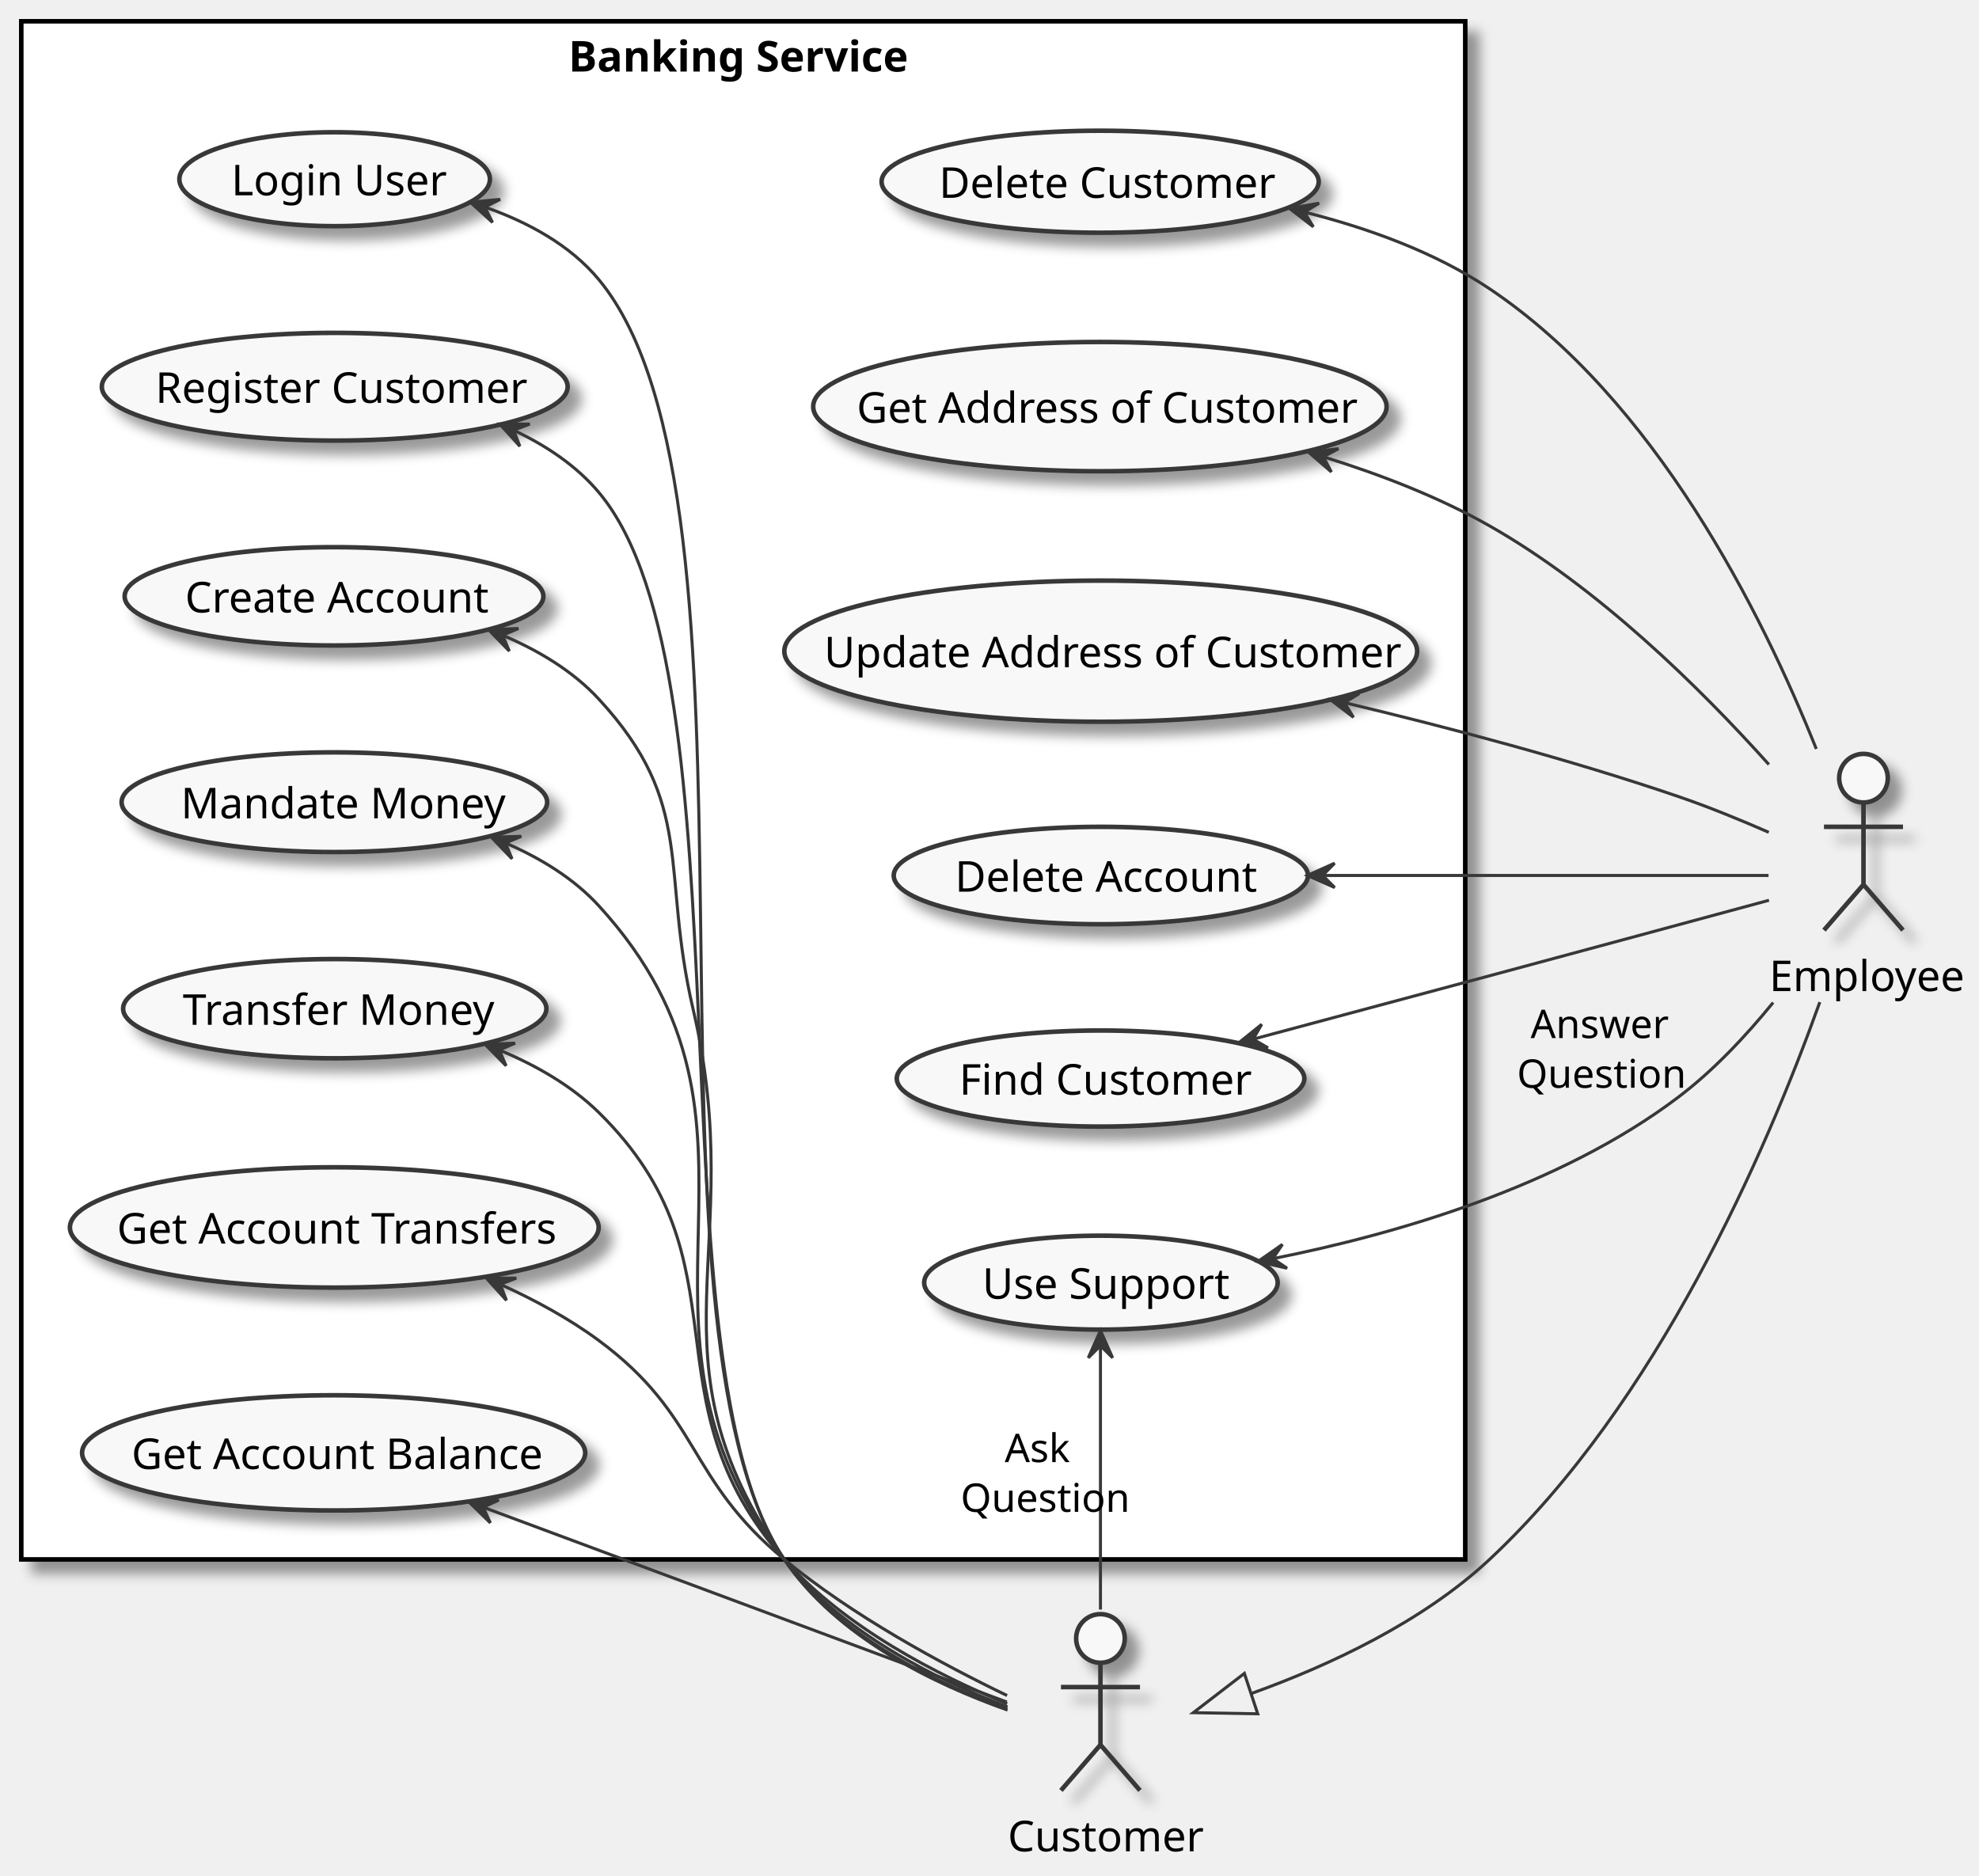
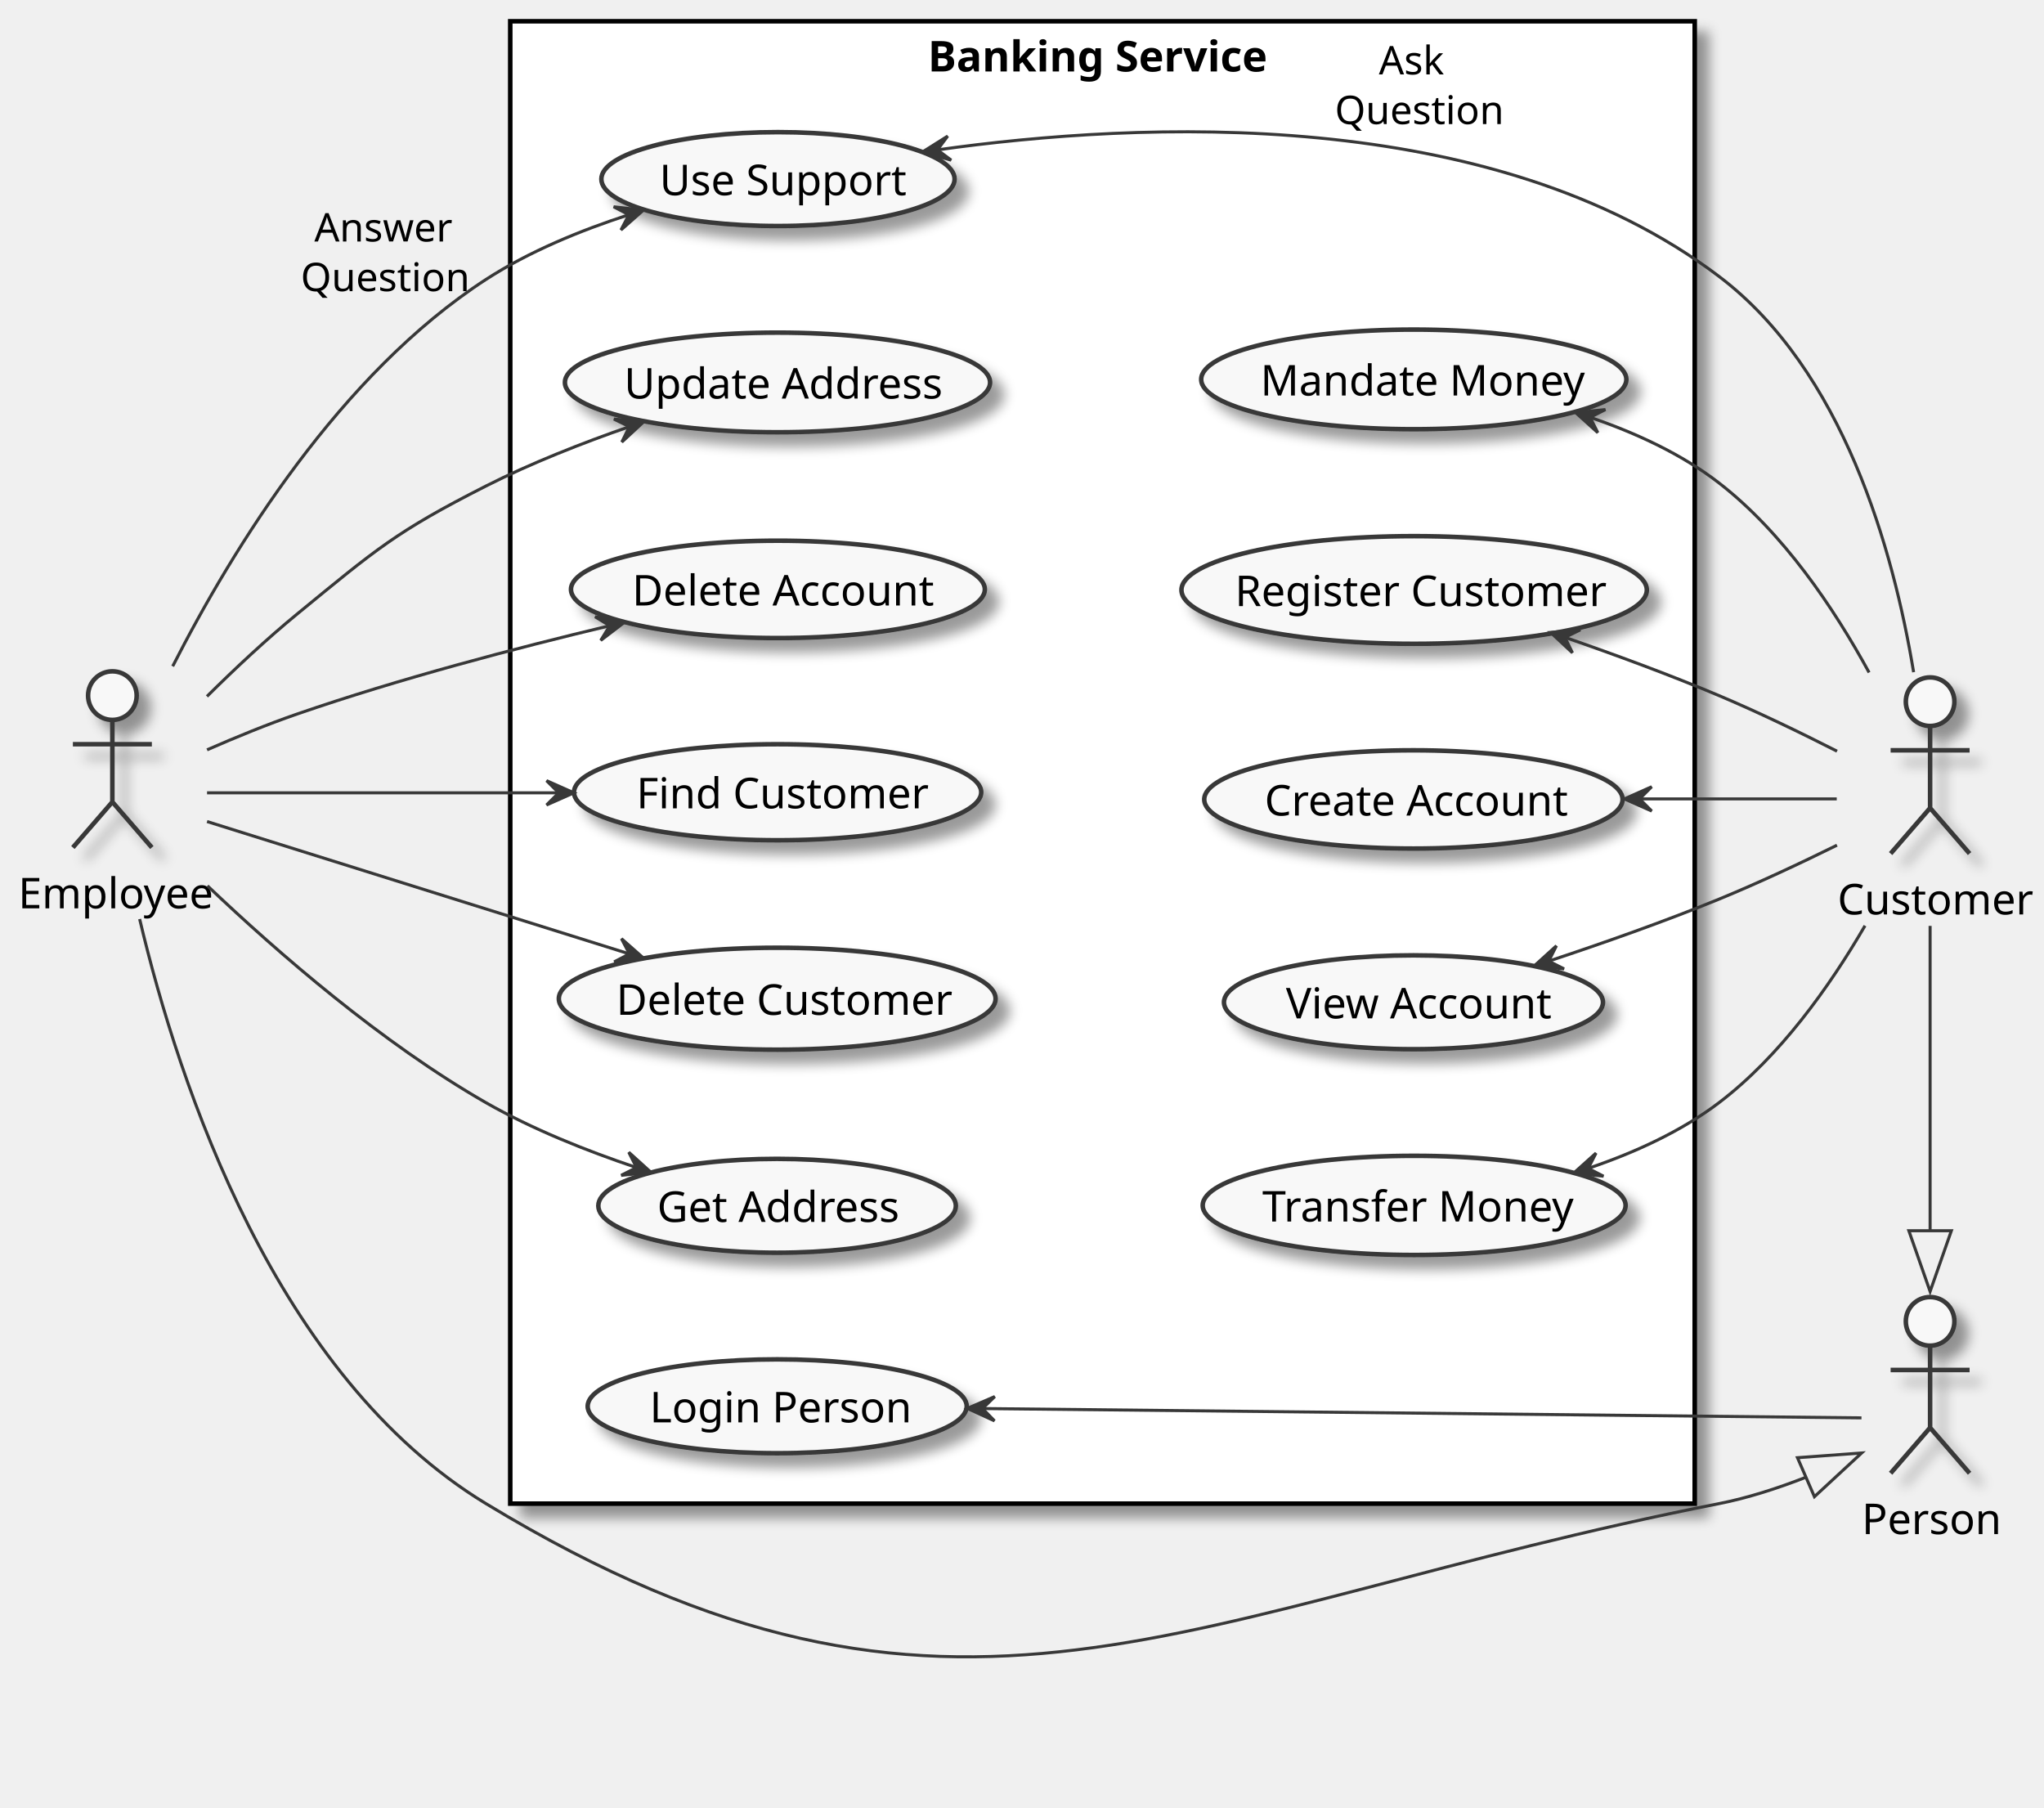
- <svg xmlns="http://www.w3.org/2000/svg" contentScriptType="application/ecmascript" contentStyleType="text/css" height="617px" preserveAspectRatio="none" style="width:651px;height:617px;" version="1.1" viewBox="0 0 651 617" width="651px" zoomAndPan="magnify">
+ <svg xmlns="http://www.w3.org/2000/svg" contentScriptType="application/ecmascript" contentStyleType="text/css" height="595px" preserveAspectRatio="none" style="width:673px;height:595px;" version="1.1" viewBox="0 0 673 595" width="673px" zoomAndPan="magnify">
  <defs>
-     <filter height="300%" id="f10r1d7krn8snt" width="300%" x="-1" y="-1">
+     <filter height="300%" id="f842w9m0opkwj" width="300%" x="-1" y="-1">
      <feGaussianBlur result="blurOut" stdDeviation="2.0" />
      <feColorMatrix in="blurOut" result="blurOut2" type="matrix" values="0 0 0 0 0 0 0 0 0 0 0 0 0 0 0 0 0 0 .4 0" />
      <feOffset dx="4.0" dy="4.0" in="blurOut2" result="blurOut3" />
      <feBlend in="SourceGraphic" in2="blurOut3" mode="normal" />
    </filter>
  </defs>
  <g>
-     <rect fill="#FFFFFF" filter="url(#f10r1d7krn8snt)" height="506" style="stroke: #000000; stroke-width: 1.5;" width="475" x="7" y="7" />
-     <text fill="#000000" font-family="sans-serif" font-size="14" font-weight="bold" lengthAdjust="spacingAndGlyphs" textLength="115" x="187" y="23.533">Banking Service</text>
-     <ellipse cx="109.872" cy="196.174" fill="#F8F8F8" filter="url(#f10r1d7krn8snt)" rx="68.872" ry="16.174" style="stroke: #383838; stroke-width: 1.5;" />
-     <text fill="#000000" font-family="sans-serif" font-size="14" lengthAdjust="spacingAndGlyphs" textLength="98" x="60.872" y="201.479">Create Account</text>
-     <ellipse cx="362.034" cy="354.807" fill="#F8F8F8" filter="url(#f10r1d7krn8snt)" rx="67.034" ry="15.807" style="stroke: #383838; stroke-width: 1.5;" />
-     <text fill="#000000" font-family="sans-serif" font-size="14" lengthAdjust="spacingAndGlyphs" textLength="93" x="315.534" y="360.111">Find Customer</text>
-     <ellipse cx="361.899" cy="59.78" fill="#F8F8F8" filter="url(#f10r1d7krn8snt)" rx="71.899" ry="16.78" style="stroke: #383838; stroke-width: 1.5;" />
-     <text fill="#000000" font-family="sans-serif" font-size="14" lengthAdjust="spacingAndGlyphs" textLength="106" x="308.899" y="65.085">Delete Customer</text>
-     <ellipse cx="361.813" cy="133.763" fill="#F8F8F8" filter="url(#f10r1d7krn8snt)" rx="94.313" ry="21.263" style="stroke: #383838; stroke-width: 1.5;" />
-     <text fill="#000000" font-family="sans-serif" font-size="14" lengthAdjust="spacingAndGlyphs" textLength="160" x="281.813" y="139.067">Get Address of Customer</text>
-     <ellipse cx="362.089" cy="214.218" fill="#F8F8F8" filter="url(#f10r1d7krn8snt)" rx="104.089" ry="23.218" style="stroke: #383838; stroke-width: 1.5;" />
-     <text fill="#000000" font-family="sans-serif" font-size="14" lengthAdjust="spacingAndGlyphs" textLength="182" x="271.089" y="219.523">Update Address of Customer</text>
-     <ellipse cx="109.995" cy="263.899" fill="#F8F8F8" filter="url(#f10r1d7krn8snt)" rx="69.995" ry="16.399" style="stroke: #383838; stroke-width: 1.5;" />
-     <text fill="#000000" font-family="sans-serif" font-size="14" lengthAdjust="spacingAndGlyphs" textLength="101" x="59.495" y="269.204">Mandate Money</text>
-     <ellipse cx="362.131" cy="288.026" fill="#F8F8F8" filter="url(#f10r1d7krn8snt)" rx="68.131" ry="16.026" style="stroke: #383838; stroke-width: 1.5;" />
-     <text fill="#000000" font-family="sans-serif" font-size="14" lengthAdjust="spacingAndGlyphs" textLength="96" x="314.131" y="293.331">Delete Account</text>
-     <ellipse cx="110.083" cy="58.952" fill="#F8F8F8" filter="url(#f10r1d7krn8snt)" rx="51.083" ry="15.452" style="stroke: #383838; stroke-width: 1.5;" />
-     <text fill="#000000" font-family="sans-serif" font-size="14" lengthAdjust="spacingAndGlyphs" textLength="68" x="76.083" y="64.256">Login User</text>
-     <ellipse cx="362.154" cy="421.952" fill="#F8F8F8" filter="url(#f10r1d7krn8snt)" rx="58.154" ry="15.452" style="stroke: #383838; stroke-width: 1.5;" />
-     <text fill="#000000" font-family="sans-serif" font-size="14" lengthAdjust="spacingAndGlyphs" textLength="78" x="323.154" y="427.256">Use Support</text>
-     <ellipse cx="110.119" cy="331.824" fill="#F8F8F8" filter="url(#f10r1d7krn8snt)" rx="69.619" ry="16.324" style="stroke: #383838; stroke-width: 1.5;" />
-     <text fill="#000000" font-family="sans-serif" font-size="14" lengthAdjust="spacingAndGlyphs" textLength="100" x="60.119" y="337.128">Transfer Money</text>
-     <ellipse cx="109.966" cy="403.793" fill="#F8F8F8" filter="url(#f10r1d7krn8snt)" rx="86.966" ry="19.793" style="stroke: #383838; stroke-width: 1.5;" />
-     <text fill="#000000" font-family="sans-serif" font-size="14" lengthAdjust="spacingAndGlyphs" textLength="143" x="38.466" y="409.098">Get Account Transfers</text>
-     <ellipse cx="109.752" cy="477.95" fill="#F8F8F8" filter="url(#f10r1d7krn8snt)" rx="82.752" ry="18.95" style="stroke: #383838; stroke-width: 1.5;" />
-     <text fill="#000000" font-family="sans-serif" font-size="14" lengthAdjust="spacingAndGlyphs" textLength="133" x="43.252" y="483.255">Get Account Balance</text>
-     <ellipse cx="110.114" cy="127.223" fill="#F8F8F8" filter="url(#f10r1d7krn8snt)" rx="76.614" ry="17.723" style="stroke: #383838; stroke-width: 1.5;" />
-     <text fill="#000000" font-family="sans-serif" font-size="14" lengthAdjust="spacingAndGlyphs" textLength="118" x="51.114" y="132.528">Register Customer</text>
-     <ellipse cx="362" cy="539" fill="#F8F8F8" filter="url(#f10r1d7krn8snt)" rx="8" ry="8" style="stroke: #383838; stroke-width: 1.5;" />
-     <path d="M362,547 L362,574 M349,555 L375,555 M362,574 L349,589 M362,574 L375,589 " fill="none" filter="url(#f10r1d7krn8snt)" style="stroke: #383838; stroke-width: 1.5;" />
-     <text fill="#000000" font-family="sans-serif" font-size="14" lengthAdjust="spacingAndGlyphs" textLength="61" x="331.5" y="609.033">Customer</text>
-     <ellipse cx="613" cy="256" fill="#F8F8F8" filter="url(#f10r1d7krn8snt)" rx="8" ry="8" style="stroke: #383838; stroke-width: 1.5;" />
-     <path d="M613,264 L613,291 M600,272 L626,272 M613,291 L600,306 M613,291 L626,306 " fill="none" filter="url(#f10r1d7krn8snt)" style="stroke: #383838; stroke-width: 1.5;" />
-     <text fill="#000000" font-family="sans-serif" font-size="14" lengthAdjust="spacingAndGlyphs" textLength="62" x="582" y="326.033">Employee</text>
-     <path d="M411.78,557.06 C437.41,547.83 467.98,533.56 490,513 C545.21,461.44 580.89,379.14 598.64,329.66 " fill="none" id="c-backto-e" style="stroke: #383838; stroke-width: 1.0;" />
-     <polygon fill="none" points="413.73,563.79,392.54,563.42,409.34,550.5,413.73,563.79" style="stroke: #383838; stroke-width: 1.0;" />
-     <path d="M165.35,208.99 C177.05,213.94 188.45,220.72 197,230 C229.11,264.84 217.21,285.86 228,332 C246.56,411.4 211.21,446.22 258,513 C275.54,538.04 307.56,553.58 331.26,562.2 " fill="none" id="uc11-backto-c" style="stroke: #383838; stroke-width: 1.0;" />
-     <polygon fill="#383838" points="160.68,207.12,167.543,214.184,165.32,208.982,170.522,206.759,160.68,207.12" style="stroke: #383838; stroke-width: 1.0;" />
-     <path d="M166.49,277.41 C177.81,282.32 188.75,288.98 197,298 C264.03,371.3 196.94,434.66 258,513 C276.67,536.96 308.18,552.6 331.44,561.53 " fill="none" id="uc16-backto-c" style="stroke: #383838; stroke-width: 1.0;" />
-     <polygon fill="#383838" points="161.63,275.41,168.437,282.528,166.256,277.309,171.475,275.127,161.63,275.41" style="stroke: #383838; stroke-width: 1.0;" />
-     <path d="M581.92,296.16 C557.23,302.85 521.36,312.56 490,321 C464.38,327.89 435.85,335.54 412.32,341.83 " fill="none" id="e-to-uc12" style="stroke: #383838; stroke-width: 1.0;" />
-     <polygon fill="#383838" points="407.38,343.15,417.106,344.7,412.212,341.863,415.048,336.969,407.38,343.15" style="stroke: #383838; stroke-width: 1.0;" />
-     <path d="M597.48,246.38 C579.53,201.48 544.51,131.51 490,95 C471.97,82.92 449.86,74.99 429.16,69.79 " fill="none" id="e-to-uc13" style="stroke: #383838; stroke-width: 1.0;" />
-     <polygon fill="#383838" points="424.22,68.59,432.015,74.61,429.077,69.776,433.912,66.838,424.22,68.59" style="stroke: #383838; stroke-width: 1.0;" />
-     <path d="M581.87,251.49 C559.08,226.09 525.69,193.26 490,173 C473.32,163.53 454.07,156.1 435.68,150.38 " fill="none" id="e-to-uc14" style="stroke: #383838; stroke-width: 1.0;" />
-     <polygon fill="#383838" points="430.52,148.81,437.965,155.258,435.303,150.266,440.295,147.605,430.52,148.81" style="stroke: #383838; stroke-width: 1.0;" />
-     <path d="M581.85,273.81 C572.41,269.68 561.88,265.37 552,262 C516.58,249.91 476.5,239.31 442.39,231.17 " fill="none" id="e-to-uc15" style="stroke: #383838; stroke-width: 1.0;" />
-     <polygon fill="#383838" points="437.4,229.99,445.228,235.967,442.264,231.149,447.082,228.185,437.4,229.99" style="stroke: #383838; stroke-width: 1.0;" />
-     <path d="M581.77,288 C545.64,288 483.99,288 435.32,288 " fill="none" id="e-to-uc17" style="stroke: #383838; stroke-width: 1.0;" />
-     <polygon fill="#383838" points="430.05,288,439.061,291.974,435.05,287.986,439.038,283.974,430.05,288" style="stroke: #383838; stroke-width: 1.0;" />
-     <path d="M159.83,68.23 C173.68,73.12 187.55,80.59 197,92 C257.31,164.8 205.51,434.38 258,513 C275.09,538.6 307.52,554.11 331.44,562.57 " fill="none" id="uc21-backto-c" style="stroke: #383838; stroke-width: 1.0;" />
-     <polygon fill="#383838" points="154.73,66.54,162.015,73.168,159.476,68.113,164.531,65.574,154.73,66.54" style="stroke: #383838; stroke-width: 1.0;" />
-     <path d="M362,442.78 C362,465.14 362,501.27 362,529.5 " fill="none" id="uc31-backto-c" style="stroke: #383838; stroke-width: 1.0;" />
-     <polygon fill="#383838" points="362,437.68,358,446.68,362,442.68,366,446.68,362,437.68" style="stroke: #383838; stroke-width: 1.0;" />
-     <text fill="#000000" font-family="sans-serif" font-size="13" lengthAdjust="spacingAndGlyphs" textLength="23" x="330.5" y="480.995">Ask</text>
-     <text fill="#000000" font-family="sans-serif" font-size="13" lengthAdjust="spacingAndGlyphs" textLength="52" x="316" y="497.347">Question</text>
-     <path d="M583.28,329.81 C574.21,340.96 563.52,352.3 552,361 C513.03,390.43 459.32,405.97 419.12,413.98 " fill="none" id="e-to-uc31" style="stroke: #383838; stroke-width: 1.0;" />
-     <polygon fill="#383838" points="413.79,415.01,423.389,417.216,418.698,414.054,421.859,409.363,413.79,415.01" style="stroke: #383838; stroke-width: 1.0;" />
-     <text fill="#000000" font-family="sans-serif" font-size="13" lengthAdjust="spacingAndGlyphs" textLength="43" x="503.5" y="341.495">Answer</text>
-     <text fill="#000000" font-family="sans-serif" font-size="13" lengthAdjust="spacingAndGlyphs" textLength="52" x="499" y="357.847">Question</text>
-     <path d="M164.31,345.45 C176.17,350.39 187.9,357.06 197,366 C247.44,415.59 211.06,460.09 258,513 C277.88,535.41 308.59,551.13 331.31,560.49 " fill="none" id="uc41-backto-c" style="stroke: #383838; stroke-width: 1.0;" />
-     <polygon fill="#383838" points="159.59,343.57,166.479,350.608,164.237,345.415,169.431,343.173,159.59,343.57" style="stroke: #383838; stroke-width: 1.0;" />
-     <path d="M164.77,422.59 C175.95,427.67 187.28,433.81 197,441 C230.71,465.95 225.66,486.29 258,513 C280.47,531.56 309.7,547.37 331.28,557.78 " fill="none" id="uc42-backto-c" style="stroke: #383838; stroke-width: 1.0;" />
-     <polygon fill="#383838" points="159.99,420.47,166.594,427.777,164.56,422.498,169.839,420.464,159.99,420.47" style="stroke: #383838; stroke-width: 1.0;" />
-     <path d="M159.1,495.89 C209.96,514.81 288.62,544.08 331.19,559.91 " fill="none" id="uc43-backto-c" style="stroke: #383838; stroke-width: 1.0;" />
-     <polygon fill="#383838" points="154.26,494.09,161.301,500.977,158.946,495.833,164.09,493.478,154.26,494.09" style="stroke: #383838; stroke-width: 1.0;" />
-     <path d="M169.24,141.67 C179.71,146.62 189.63,153.22 197,162 C247.93,222.61 213.26,447.69 258,513 C275.28,538.23 307.34,553.74 331.12,562.29 " fill="none" id="uc44-backto-c" style="stroke: #383838; stroke-width: 1.0;" />
-     <polygon fill="#383838" points="164.4,139.5,171.004,146.807,168.97,141.528,174.249,139.494,164.4,139.5" style="stroke: #383838; stroke-width: 1.0;" />
+     <rect fill="#FFFFFF" filter="url(#f842w9m0opkwj)" height="488" style="stroke: #000000; stroke-width: 1.5;" width="390" x="168" y="7" />
+     <text fill="#000000" font-family="sans-serif" font-size="14" font-weight="bold" lengthAdjust="spacingAndGlyphs" textLength="115" x="305.5" y="23.533">Banking Service</text>
+     <ellipse cx="465.372" cy="263.174" fill="#F8F8F8" filter="url(#f842w9m0opkwj)" rx="68.872" ry="16.174" style="stroke: #383838; stroke-width: 1.5;" />
+     <text fill="#000000" font-family="sans-serif" font-size="14" lengthAdjust="spacingAndGlyphs" textLength="98" x="416.372" y="268.479">Create Account</text>
+     <ellipse cx="256.034" cy="260.807" fill="#F8F8F8" filter="url(#f842w9m0opkwj)" rx="67.034" ry="15.807" style="stroke: #383838; stroke-width: 1.5;" />
+     <text fill="#000000" font-family="sans-serif" font-size="14" lengthAdjust="spacingAndGlyphs" textLength="93" x="209.534" y="266.111">Find Customer</text>
+     <ellipse cx="255.899" cy="328.78" fill="#F8F8F8" filter="url(#f842w9m0opkwj)" rx="71.899" ry="16.78" style="stroke: #383838; stroke-width: 1.5;" />
+     <text fill="#000000" font-family="sans-serif" font-size="14" lengthAdjust="spacingAndGlyphs" textLength="106" x="202.899" y="334.084">Delete Customer</text>
+     <ellipse cx="255.861" cy="396.952" fill="#F8F8F8" filter="url(#f842w9m0opkwj)" rx="58.861" ry="15.452" style="stroke: #383838; stroke-width: 1.5;" />
+     <text fill="#000000" font-family="sans-serif" font-size="14" lengthAdjust="spacingAndGlyphs" textLength="79" x="216.361" y="402.256">Get Address</text>
+     <ellipse cx="255.995" cy="125.899" fill="#F8F8F8" filter="url(#f842w9m0opkwj)" rx="69.995" ry="16.399" style="stroke: #383838; stroke-width: 1.5;" />
+     <text fill="#000000" font-family="sans-serif" font-size="14" lengthAdjust="spacingAndGlyphs" textLength="101" x="205.495" y="131.204">Update Address</text>
+     <ellipse cx="465.495" cy="124.899" fill="#F8F8F8" filter="url(#f842w9m0opkwj)" rx="69.995" ry="16.399" style="stroke: #383838; stroke-width: 1.5;" />
+     <text fill="#000000" font-family="sans-serif" font-size="14" lengthAdjust="spacingAndGlyphs" textLength="101" x="414.995" y="130.204">Mandate Money</text>
+     <ellipse cx="256.131" cy="194.026" fill="#F8F8F8" filter="url(#f842w9m0opkwj)" rx="68.131" ry="16.026" style="stroke: #383838; stroke-width: 1.5;" />
+     <text fill="#000000" font-family="sans-serif" font-size="14" lengthAdjust="spacingAndGlyphs" textLength="96" x="208.131" y="199.331">Delete Account</text>
+     <ellipse cx="255.897" cy="462.952" fill="#F8F8F8" filter="url(#f842w9m0opkwj)" rx="62.397" ry="15.452" style="stroke: #383838; stroke-width: 1.5;" />
+     <text fill="#000000" font-family="sans-serif" font-size="14" lengthAdjust="spacingAndGlyphs" textLength="84" x="213.897" y="468.256">Login Person</text>
+     <ellipse cx="256.154" cy="58.952" fill="#F8F8F8" filter="url(#f842w9m0opkwj)" rx="58.154" ry="15.452" style="stroke: #383838; stroke-width: 1.5;" />
+     <text fill="#000000" font-family="sans-serif" font-size="14" lengthAdjust="spacingAndGlyphs" textLength="78" x="217.154" y="64.256">Use Support</text>
+     <ellipse cx="465.619" cy="396.824" fill="#F8F8F8" filter="url(#f842w9m0opkwj)" rx="69.619" ry="16.324" style="stroke: #383838; stroke-width: 1.5;" />
+     <text fill="#000000" font-family="sans-serif" font-size="14" lengthAdjust="spacingAndGlyphs" textLength="100" x="415.619" y="402.128">Transfer Money</text>
+     <ellipse cx="465.397" cy="329.952" fill="#F8F8F8" filter="url(#f842w9m0opkwj)" rx="62.397" ry="15.452" style="stroke: #383838; stroke-width: 1.5;" />
+     <text fill="#000000" font-family="sans-serif" font-size="14" lengthAdjust="spacingAndGlyphs" textLength="84" x="423.397" y="335.256">View Account</text>
+     <ellipse cx="465.614" cy="194.223" fill="#F8F8F8" filter="url(#f842w9m0opkwj)" rx="76.614" ry="17.723" style="stroke: #383838; stroke-width: 1.5;" />
+     <text fill="#000000" font-family="sans-serif" font-size="14" lengthAdjust="spacingAndGlyphs" textLength="118" x="406.614" y="199.528">Register Customer</text>
+     <ellipse cx="635.5" cy="435" fill="#F8F8F8" filter="url(#f842w9m0opkwj)" rx="8" ry="8" style="stroke: #383838; stroke-width: 1.5;" />
+     <path d="M635.5,443 L635.5,470 M622.5,451 L648.5,451 M635.5,470 L622.5,485 M635.5,470 L648.5,485 " fill="none" filter="url(#f842w9m0opkwj)" style="stroke: #383838; stroke-width: 1.5;" />
+     <text fill="#000000" font-family="sans-serif" font-size="14" lengthAdjust="spacingAndGlyphs" textLength="45" x="613" y="505.033">Person</text>
+     <ellipse cx="635.5" cy="231" fill="#F8F8F8" filter="url(#f842w9m0opkwj)" rx="8" ry="8" style="stroke: #383838; stroke-width: 1.5;" />
+     <path d="M635.5,239 L635.5,266 M622.5,247 L648.5,247 M635.5,266 L622.5,281 M635.5,266 L648.5,281 " fill="none" filter="url(#f842w9m0opkwj)" style="stroke: #383838; stroke-width: 1.5;" />
+     <text fill="#000000" font-family="sans-serif" font-size="14" lengthAdjust="spacingAndGlyphs" textLength="61" x="605" y="301.033">Customer</text>
+     <ellipse cx="37" cy="229" fill="#F8F8F8" filter="url(#f842w9m0opkwj)" rx="8" ry="8" style="stroke: #383838; stroke-width: 1.5;" />
+     <path d="M37,237 L37,264 M24,245 L50,245 M37,264 L24,279 M37,264 L50,279 " fill="none" filter="url(#f842w9m0opkwj)" style="stroke: #383838; stroke-width: 1.5;" />
+     <text fill="#000000" font-family="sans-serif" font-size="14" lengthAdjust="spacingAndGlyphs" textLength="62" x="6" y="299.033">Employee</text>
+     <path d="M635.5,304.81 C635.5,338.19 635.5,371.57 635.5,404.95 " fill="none" id="c-to-p" style="stroke: #383838; stroke-width: 1.0;" />
+     <polygon fill="none" points="642.5,405.16,635.5,425.16,628.5,405.16,642.5,405.16" style="stroke: #383838; stroke-width: 1.0;" />
+     <path d="M45.98,302.55 C59.06,357.73 90.86,453.07 160,495 C314.29,588.56 388.94,529.79 566,495 C575.47,493.14 585.29,489.95 594.43,486.39 " fill="none" id="e-to-p" style="stroke: #383838; stroke-width: 1.0;" />
+     <polygon fill="none" points="591.83,479.88,612.96,478.33,597.41,492.72,591.83,479.88" style="stroke: #383838; stroke-width: 1.0;" />
+     <path d="M539.99,263 C562.82,263 586.71,263 604.76,263 " fill="none" id="uc11-backto-c" style="stroke: #383838; stroke-width: 1.0;" />
+     <polygon fill="#383838" points="534.83,263,543.83,267,539.83,263,543.83,259,534.83,263" style="stroke: #383838; stroke-width: 1.0;" />
+     <path d="M523.77,137.46 C538.51,142.5 553.68,149.46 566,159 C587.11,175.34 603.8,200.12 615.41,221.39 " fill="none" id="uc16-backto-c" style="stroke: #383838; stroke-width: 1.0;" />
+     <polygon fill="#383838" points="518.79,135.83,526.093,142.438,523.54,137.39,528.589,134.837,518.79,135.83" style="stroke: #383838; stroke-width: 1.0;" />
+     <path d="M68.17,261 C97.93,261 144.52,261 183.73,261 " fill="none" id="e-to-uc12" style="stroke: #383838; stroke-width: 1.0;" />
+     <polygon fill="#383838" points="188.96,261,179.96,257,183.96,261,179.96,265,188.96,261" style="stroke: #383838; stroke-width: 1.0;" />
+     <path d="M68.17,270.45 C104.17,281.73 164.79,300.73 207.19,314.02 " fill="none" id="e-to-uc13" style="stroke: #383838; stroke-width: 1.0;" />
+     <polygon fill="#383838" points="212.01,315.53,204.624,309.015,207.24,314.031,202.225,316.647,212.01,315.53" style="stroke: #383838; stroke-width: 1.0;" />
+     <path d="M68.3,291.61 C91.69,313.85 125.74,343.38 160,363 C175.29,371.75 193.23,378.88 209.38,384.3 " fill="none" id="e-to-uc14" style="stroke: #383838; stroke-width: 1.0;" />
+     <polygon fill="#383838" points="214.33,385.93,207.027,379.322,209.579,384.37,204.531,386.923,214.33,385.93" style="stroke: #383838; stroke-width: 1.0;" />
+     <path d="M68.14,229.26 C77.39,220.09 87.83,210.33 98,202 C123.75,180.91 130.32,175.06 160,160 C174.86,152.46 191.8,145.82 207.22,140.46 " fill="none" id="e-to-uc15" style="stroke: #383838; stroke-width: 1.0;" />
+     <polygon fill="#383838" points="211.96,138.84,202.15,137.962,207.228,140.455,204.735,145.533,211.96,138.84" style="stroke: #383838; stroke-width: 1.0;" />
+     <path d="M68.17,246.85 C77.6,242.72 88.13,238.4 98,235 C131.48,223.45 169.95,213.35 200.42,206.07 " fill="none" id="e-to-uc17" style="stroke: #383838; stroke-width: 1.0;" />
+     <polygon fill="#383838" points="205.63,204.84,195.948,203.035,200.766,205.999,197.802,210.817,205.63,204.84" style="stroke: #383838; stroke-width: 1.0;" />
+     <path d="M323.61,463.7 C410.48,464.62 557.83,466.19 612.9,466.77 " fill="none" id="uc21-backto-p" style="stroke: #383838; stroke-width: 1.0;" />
+     <polygon fill="#383838" points="318.49,463.65,327.444,467.753,323.49,463.707,327.535,459.753,318.49,463.65" style="stroke: #383838; stroke-width: 1.0;" />
+     <path d="M308.8,49.32 C375.34,39.95 491.16,34.4 566,91 C606.89,121.92 623.42,181.08 630.07,221.29 " fill="none" id="uc31-backto-c" style="stroke: #383838; stroke-width: 1.0;" />
+     <polygon fill="#383838" points="303.7,50.05,313.18,52.722,308.649,49.335,312.035,44.804,303.7,50.05" style="stroke: #383838; stroke-width: 1.0;" />
+     <text fill="#000000" font-family="sans-serif" font-size="13" lengthAdjust="spacingAndGlyphs" textLength="23" x="454" y="24.495">Ask</text>
+     <text fill="#000000" font-family="sans-serif" font-size="13" lengthAdjust="spacingAndGlyphs" textLength="52" x="439.5" y="40.847">Question</text>
+     <path d="M56.86,219.34 C76.8,180.2 112.03,123.11 160,92 C174.2,82.78 191.28,75.81 207.01,70.71 " fill="none" id="e-to-uc31" style="stroke: #383838; stroke-width: 1.0;" />
+     <polygon fill="#383838" points="211.84,69.19,202.055,68.073,207.07,70.689,204.454,75.705,211.84,69.19" style="stroke: #383838; stroke-width: 1.0;" />
+     <text fill="#000000" font-family="sans-serif" font-size="13" lengthAdjust="spacingAndGlyphs" textLength="43" x="103.5" y="79.495">Answer</text>
+     <text fill="#000000" font-family="sans-serif" font-size="13" lengthAdjust="spacingAndGlyphs" textLength="52" x="99" y="95.847">Question</text>
+     <path d="M523.19,384.54 C538.08,379.49 553.46,372.52 566,363 C586.11,347.72 602.41,324.79 614.07,304.74 " fill="none" id="uc41-backto-c" style="stroke: #383838; stroke-width: 1.0;" />
+     <polygon fill="#383838" points="518.17,386.18,527.965,387.208,522.926,384.637,525.497,379.599,518.17,386.18" style="stroke: #383838; stroke-width: 1.0;" />
+     <path d="M510.04,316.37 C527.6,310.56 547.94,303.4 566,296 C578.95,290.69 592.92,284.12 604.84,278.24 " fill="none" id="uc42-backto-c" style="stroke: #383838; stroke-width: 1.0;" />
+     <polygon fill="#383838" points="505.17,317.98,514.971,318.955,509.918,316.412,512.461,311.359,505.17,317.98" style="stroke: #383838; stroke-width: 1.0;" />
+     <path d="M515.51,209.9 C531.74,215.52 549.79,222.16 566,229 C578.97,234.47 592.94,241.24 604.86,247.3 " fill="none" id="uc44-backto-c" style="stroke: #383838; stroke-width: 1.0;" />
+     <polygon fill="#383838" points="510.53,208.19,517.737,214.903,515.258,209.818,520.342,207.339,510.53,208.19" style="stroke: #383838; stroke-width: 1.0;" />
  </g>
</svg>
